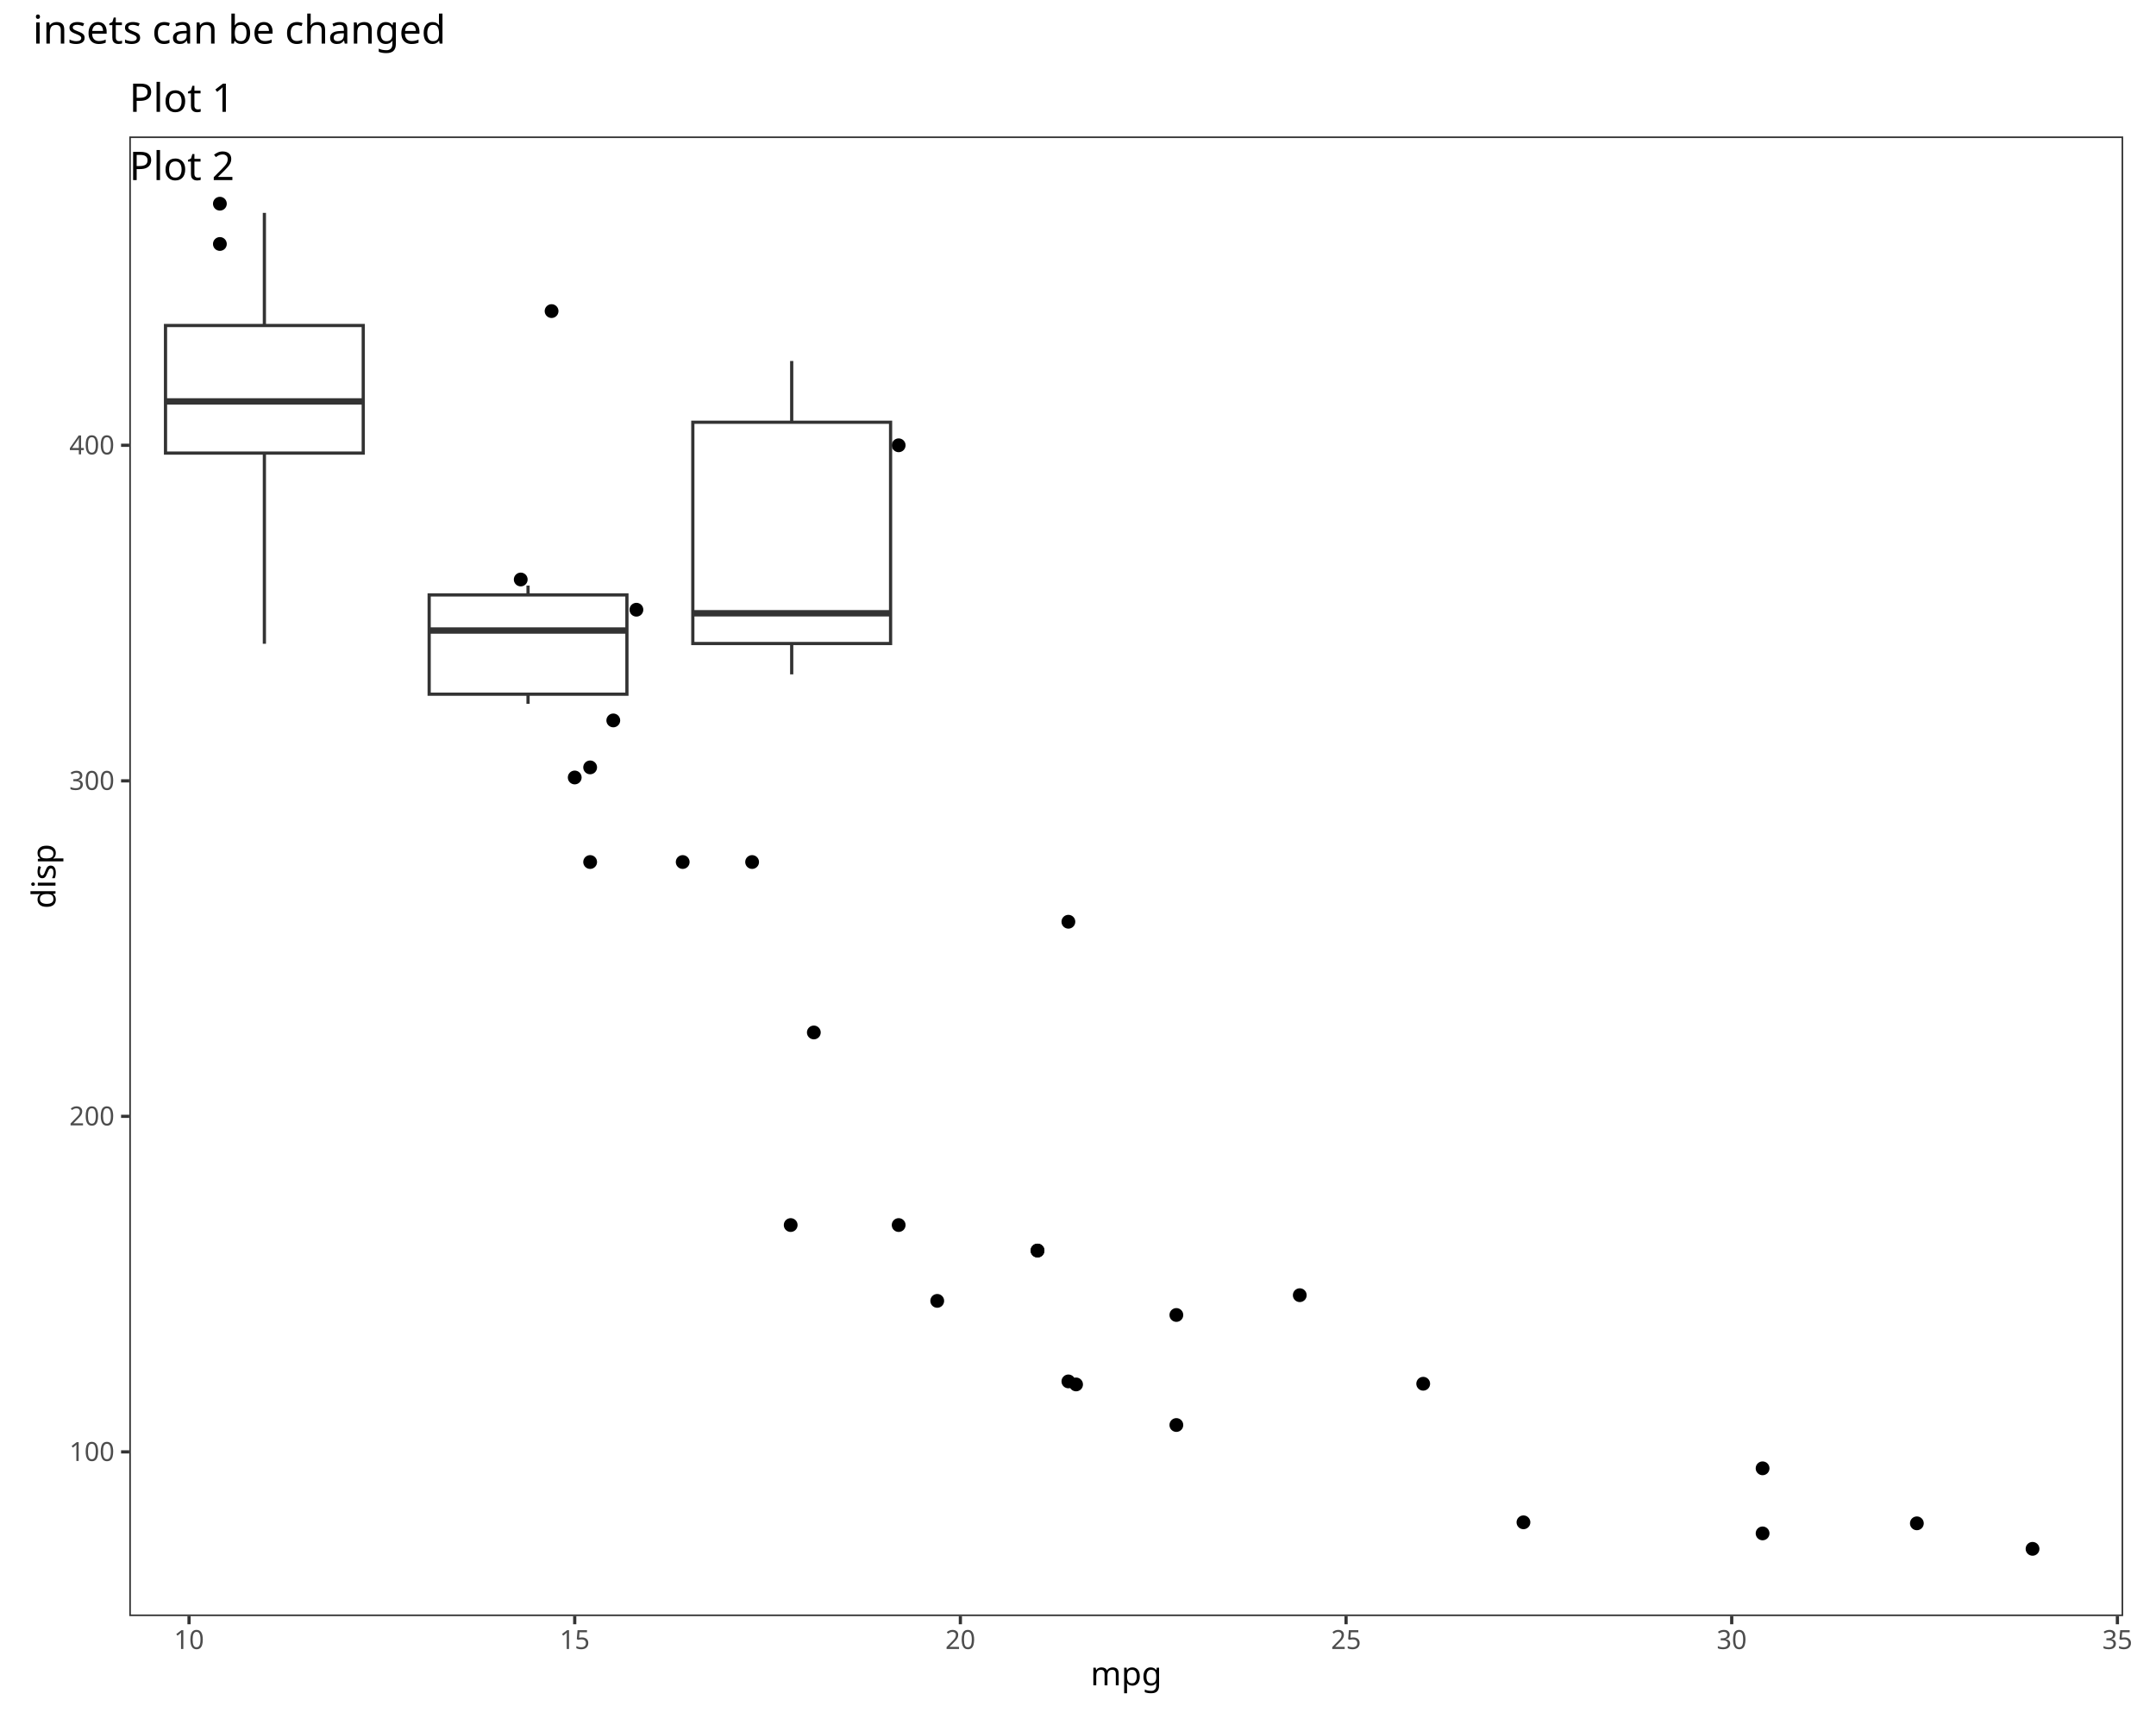
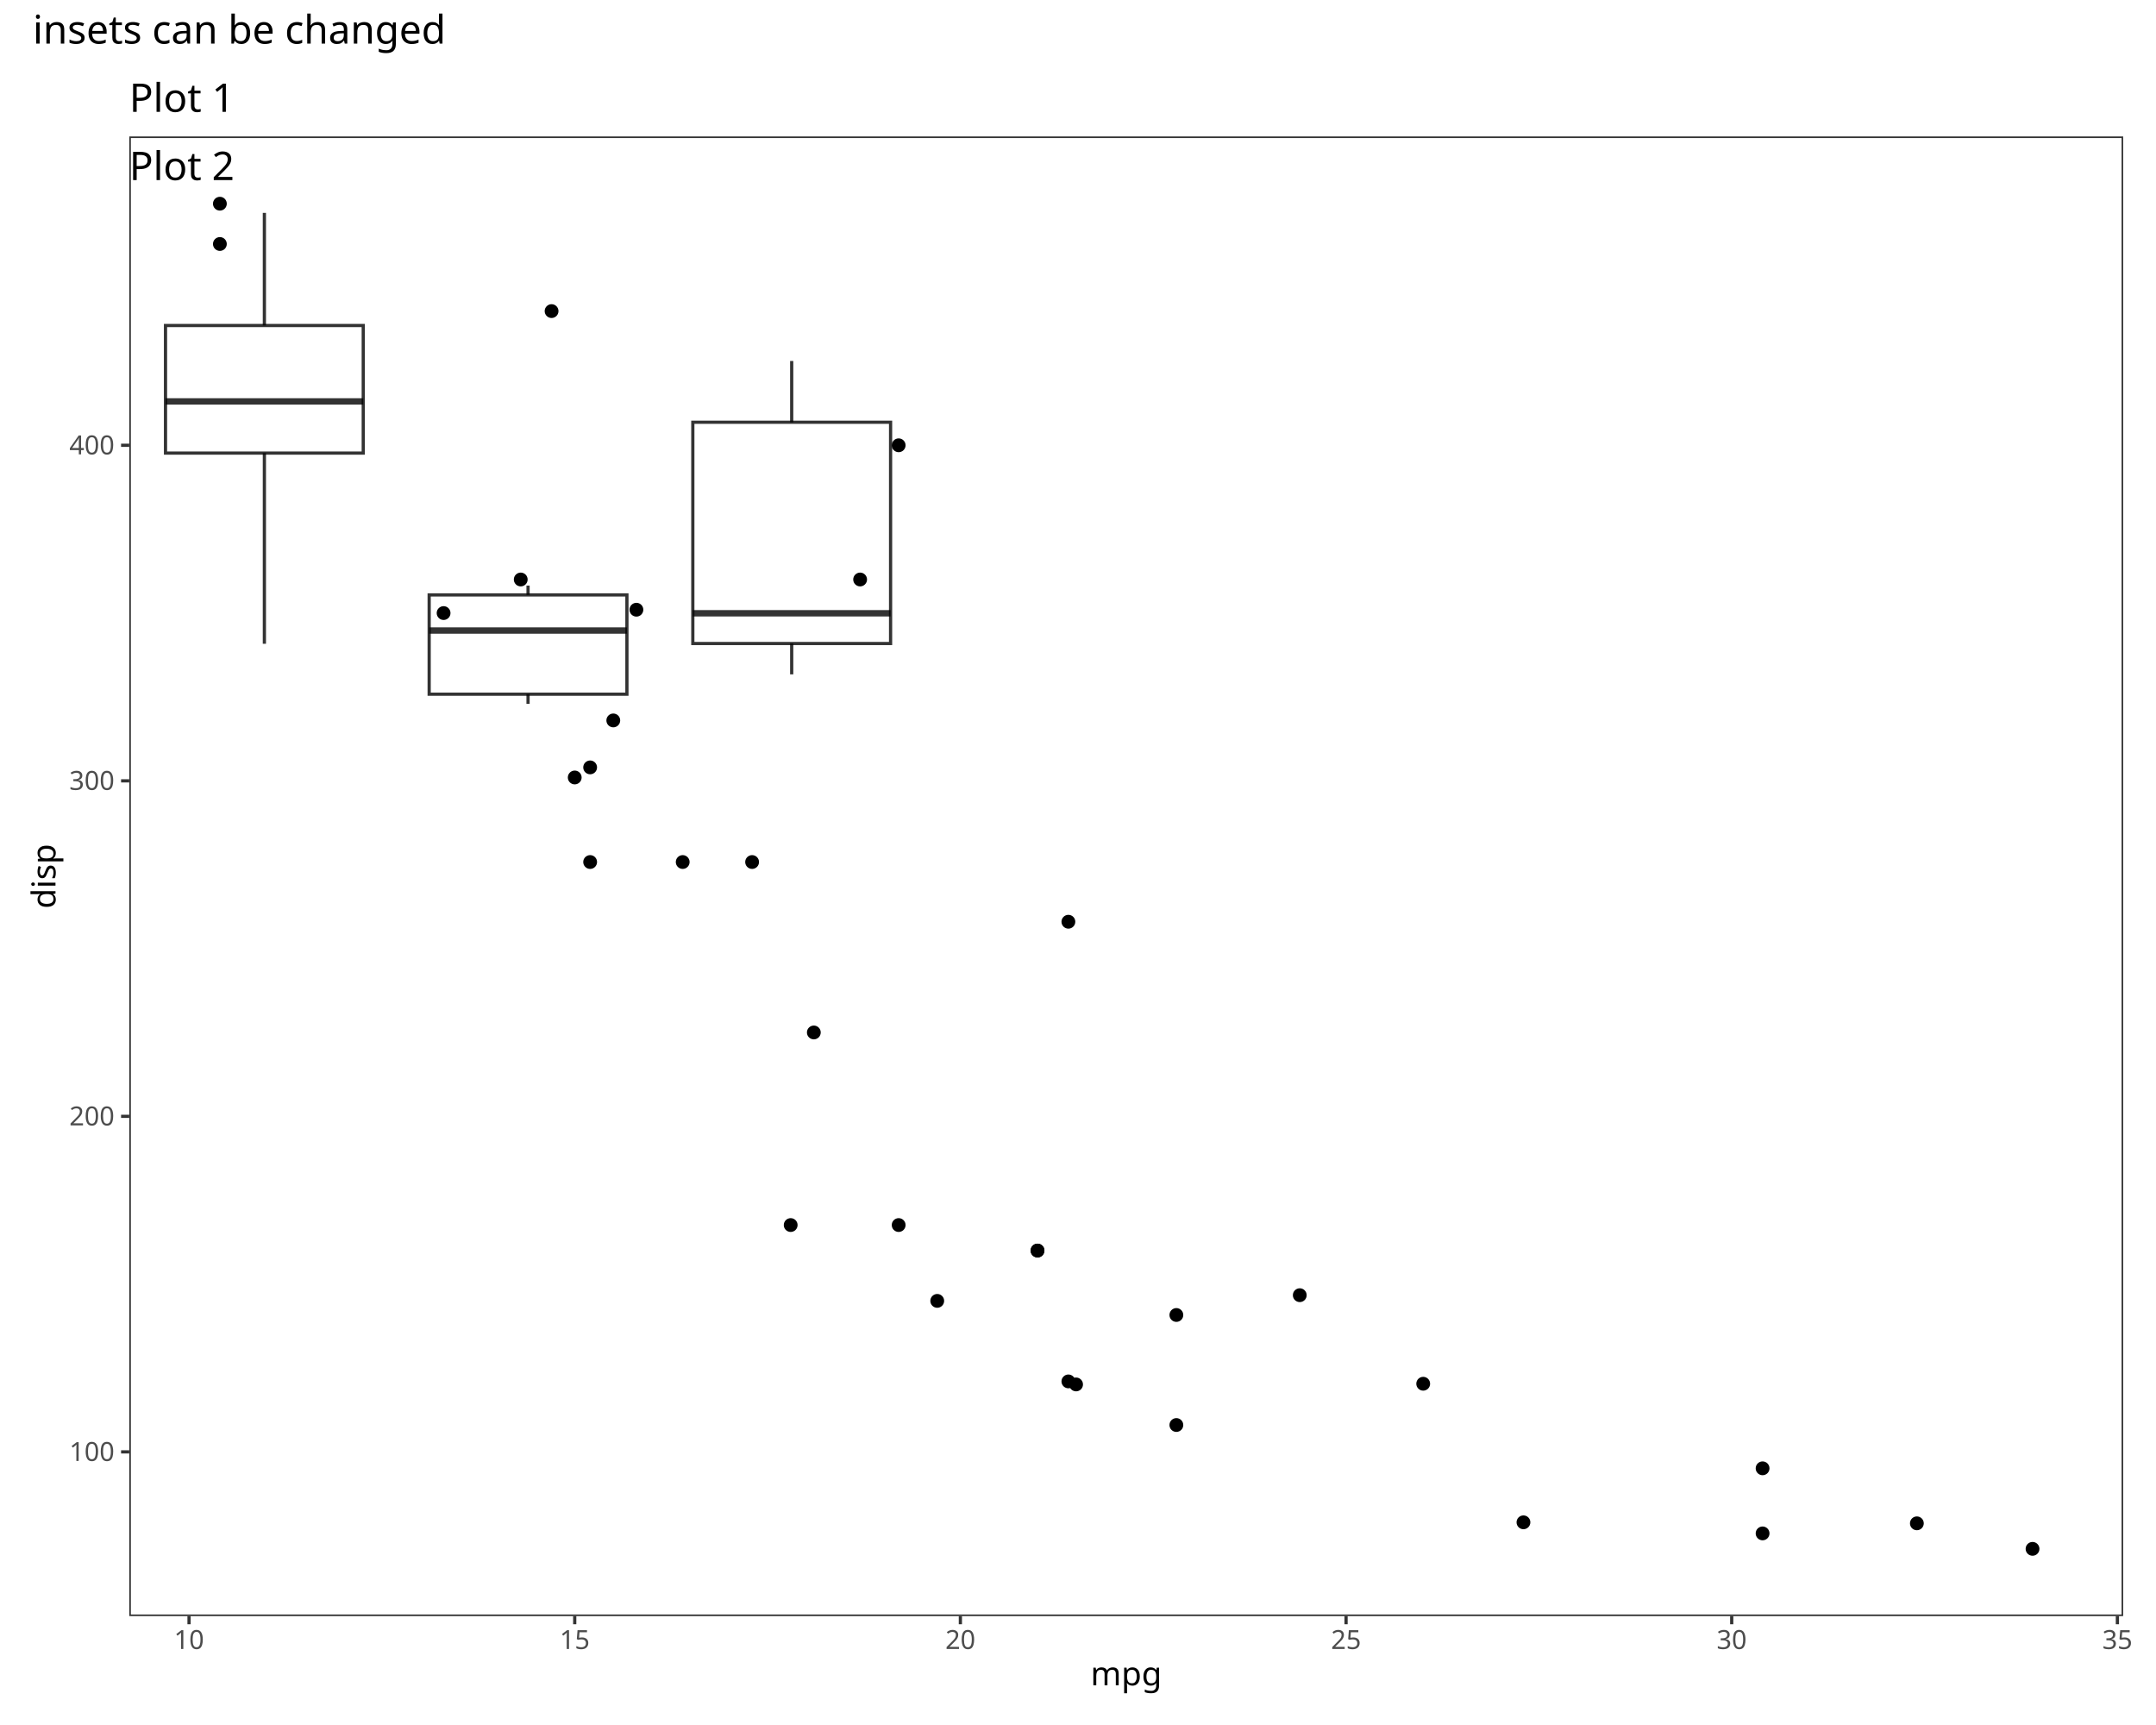
<svg xmlns="http://www.w3.org/2000/svg" class="svglite" data-engine-version="2.0" width="720.00pt" height="576.00pt" viewBox="0 0 720.00 576.00">
  <defs>
    <style type="text/css">
    .svglite line, .svglite polyline, .svglite polygon, .svglite path, .svglite rect, .svglite circle {
      fill: none;
      stroke: #000000;
      stroke-linecap: round;
      stroke-linejoin: round;
      stroke-miterlimit: 10.00;
    }
  </style>
  </defs>
  <rect width="100%" height="100%" style="stroke: none; fill: #FFFFFF;" />
  <defs>
    <clipPath id="cpMC4wMHw3MjAuMDB8MC4wMHw1NzYuMDA=">
      <rect x="0.00" y="0.00" width="720.00" height="576.00" />
    </clipPath>
  </defs>
  <g clip-path="url(#cpMC4wMHw3MjAuMDB8MC4wMHw1NzYuMDA=)">
    <rect x="0.00" y="0.00" width="720.00" height="576.00" style="stroke-width: 1.07; stroke: #FFFFFF; fill: #FFFFFF;" />
  </g>
  <defs>
    <clipPath id="cpNDMuMTd8NzA5LjA0fDQ1LjU3fDUzOS42Mw==">
      <rect x="43.17" y="45.57" width="665.87" height="494.07" />
    </clipPath>
  </defs>
  <g clip-path="url(#cpNDMuMTd8NzA5LjA0fDQ1LjU3fDUzOS42Mw==)">
</g>
  <g clip-path="url(#cpMC4wMHw3MjAuMDB8MC4wMHw1NzYuMDA=)">
</g>
  <defs>
    <clipPath id="cpNS40OHw3MTQuNTJ8MjIuNzh8NTcwLjUy">
      <rect x="5.48" y="22.78" width="709.04" height="547.74" />
    </clipPath>
  </defs>
  <g clip-path="url(#cpNS40OHw3MTQuNTJ8MjIuNzh8NTcwLjUy)">
    <rect x="5.48" y="22.78" width="709.04" height="547.74" style="stroke-width: 1.07; stroke: #FFFFFF; fill: #FFFFFF;" />
  </g>
  <g clip-path="url(#cpMC4wMHw3MjAuMDB8MC4wMHw1NzYuMDA=)">
</g>
  <g clip-path="url(#cpNDMuMTd8NzA5LjA0fDQ1LjU3fDUzOS42Mw==)">
    <rect x="43.17" y="45.57" width="665.87" height="494.07" style="stroke-width: 1.07; stroke: none; fill: #FFFFFF;" />
    <circle cx="346.48" cy="417.58" r="1.95" style="stroke-width: 0.71; fill: #000000;" />
    <circle cx="346.48" cy="417.58" r="1.95" style="stroke-width: 0.71; fill: #000000;" />
    <circle cx="392.85" cy="475.83" r="1.95" style="stroke-width: 0.71; fill: #000000;" />
    <circle cx="356.79" cy="307.78" r="1.95" style="stroke-width: 0.71; fill: #000000;" />
    <circle cx="287.24" cy="193.50" r="1.95" style="stroke-width: 0.71; fill: #000000;" />
    <circle cx="271.78" cy="344.75" r="1.95" style="stroke-width: 0.71; fill: #000000;" />
    <circle cx="173.90" cy="193.50" r="1.95" style="stroke-width: 0.71; fill: #000000;" />
    <circle cx="434.06" cy="432.48" r="1.95" style="stroke-width: 0.71; fill: #000000;" />
    <circle cx="392.85" cy="439.09" r="1.95" style="stroke-width: 0.71; fill: #000000;" />
    <circle cx="300.11" cy="409.06" r="1.95" style="stroke-width: 0.71; fill: #000000;" />
    <circle cx="264.05" cy="409.06" r="1.95" style="stroke-width: 0.71; fill: #000000;" />
    <circle cx="227.99" cy="287.84" r="1.95" style="stroke-width: 0.71; fill: #000000;" />
    <circle cx="251.17" cy="287.84" r="1.95" style="stroke-width: 0.71; fill: #000000;" />
    <circle cx="197.08" cy="287.84" r="1.95" style="stroke-width: 0.71; fill: #000000;" />
    <circle cx="73.43" cy="68.02" r="1.95" style="stroke-width: 0.71; fill: #000000;" />
    <circle cx="73.43" cy="81.47" r="1.95" style="stroke-width: 0.71; fill: #000000;" />
    <circle cx="184.20" cy="103.88" r="1.95" style="stroke-width: 0.71; fill: #000000;" />
    <circle cx="640.14" cy="508.66" r="1.95" style="stroke-width: 0.71; fill: #000000;" />
    <circle cx="588.62" cy="512.02" r="1.95" style="stroke-width: 0.71; fill: #000000;" />
    <circle cx="678.77" cy="517.18" r="1.95" style="stroke-width: 0.71; fill: #000000;" />
    <circle cx="359.36" cy="462.28" r="1.95" style="stroke-width: 0.71; fill: #000000;" />
    <circle cx="204.81" cy="240.56" r="1.95" style="stroke-width: 0.71; fill: #000000;" />
    <circle cx="197.08" cy="256.24" r="1.95" style="stroke-width: 0.71; fill: #000000;" />
    <circle cx="148.14" cy="204.71" r="1.95" style="stroke-width: 0.71; fill: #000000;" />
    <circle cx="300.11" cy="148.69" r="1.95" style="stroke-width: 0.71; fill: #000000;" />
    <circle cx="508.76" cy="508.32" r="1.95" style="stroke-width: 0.71; fill: #000000;" />
    <circle cx="475.28" cy="462.05" r="1.95" style="stroke-width: 0.71; fill: #000000;" />
    <circle cx="588.62" cy="490.29" r="1.95" style="stroke-width: 0.71; fill: #000000;" />
    <circle cx="212.53" cy="203.59" r="1.95" style="stroke-width: 0.71; fill: #000000;" />
    <circle cx="312.99" cy="434.38" r="1.95" style="stroke-width: 0.71; fill: #000000;" />
    <circle cx="191.93" cy="259.61" r="1.95" style="stroke-width: 0.71; fill: #000000;" />
    <circle cx="356.79" cy="461.27" r="1.95" style="stroke-width: 0.71; fill: #000000;" />
    <rect x="43.17" y="45.57" width="665.87" height="494.07" style="stroke-width: 1.07; stroke: #333333;" />
  </g>
  <g clip-path="url(#cpMC4wMHw3MjAuMDB8MC4wMHw1NzYuMDA=)">
    <text x="38.24" y="487.83" text-anchor="end" style="font-size: 8.80px; fill: #4D4D4D; font-family: sans;" textLength="14.68px" lengthAdjust="spacingAndGlyphs">100</text>
    <text x="38.24" y="375.79" text-anchor="end" style="font-size: 8.80px; fill: #4D4D4D; font-family: sans;" textLength="14.68px" lengthAdjust="spacingAndGlyphs">200</text>
    <text x="38.24" y="263.75" text-anchor="end" style="font-size: 8.80px; fill: #4D4D4D; font-family: sans;" textLength="14.68px" lengthAdjust="spacingAndGlyphs">300</text>
    <text x="38.24" y="151.72" text-anchor="end" style="font-size: 8.80px; fill: #4D4D4D; font-family: sans;" textLength="14.68px" lengthAdjust="spacingAndGlyphs">400</text>
    <polyline points="40.43,484.80 43.17,484.80 " style="stroke-width: 1.07; stroke: #333333; stroke-linecap: butt;" />
    <polyline points="40.43,372.76 43.17,372.76 " style="stroke-width: 1.07; stroke: #333333; stroke-linecap: butt;" />
    <polyline points="40.43,260.73 43.17,260.73 " style="stroke-width: 1.07; stroke: #333333; stroke-linecap: butt;" />
    <polyline points="40.43,148.69 43.17,148.69 " style="stroke-width: 1.07; stroke: #333333; stroke-linecap: butt;" />
    <polyline points="63.13,542.37 63.13,539.63 " style="stroke-width: 1.07; stroke: #333333; stroke-linecap: butt;" />
    <polyline points="191.93,542.37 191.93,539.63 " style="stroke-width: 1.07; stroke: #333333; stroke-linecap: butt;" />
    <polyline points="320.72,542.37 320.72,539.63 " style="stroke-width: 1.07; stroke: #333333; stroke-linecap: butt;" />
    <polyline points="449.52,542.37 449.52,539.63 " style="stroke-width: 1.07; stroke: #333333; stroke-linecap: butt;" />
    <polyline points="578.31,542.37 578.31,539.63 " style="stroke-width: 1.07; stroke: #333333; stroke-linecap: butt;" />
    <polyline points="707.11,542.37 707.11,539.63 " style="stroke-width: 1.07; stroke: #333333; stroke-linecap: butt;" />
    <text x="63.13" y="550.62" text-anchor="middle" style="font-size: 8.80px; fill: #4D4D4D; font-family: sans;" textLength="9.79px" lengthAdjust="spacingAndGlyphs">10</text>
    <text x="191.93" y="550.62" text-anchor="middle" style="font-size: 8.80px; fill: #4D4D4D; font-family: sans;" textLength="9.79px" lengthAdjust="spacingAndGlyphs">15</text>
    <text x="320.72" y="550.62" text-anchor="middle" style="font-size: 8.80px; fill: #4D4D4D; font-family: sans;" textLength="9.79px" lengthAdjust="spacingAndGlyphs">20</text>
    <text x="449.52" y="550.62" text-anchor="middle" style="font-size: 8.80px; fill: #4D4D4D; font-family: sans;" textLength="9.79px" lengthAdjust="spacingAndGlyphs">25</text>
    <text x="578.31" y="550.62" text-anchor="middle" style="font-size: 8.80px; fill: #4D4D4D; font-family: sans;" textLength="9.79px" lengthAdjust="spacingAndGlyphs">30</text>
    <text x="707.11" y="550.62" text-anchor="middle" style="font-size: 8.80px; fill: #4D4D4D; font-family: sans;" textLength="9.79px" lengthAdjust="spacingAndGlyphs">35</text>
    <text x="376.10" y="562.76" text-anchor="middle" style="font-size: 11.00px; font-family: sans;" textLength="21.40px" lengthAdjust="spacingAndGlyphs">mpg</text>
    <text transform="translate(18.53,292.60) rotate(-90)" text-anchor="middle" style="font-size: 11.00px; font-family: sans;" textLength="20.18px" lengthAdjust="spacingAndGlyphs">disp</text>
    <text x="43.17" y="37.35" style="font-size: 13.20px; font-family: sans;" textLength="33.76px" lengthAdjust="spacingAndGlyphs">Plot 1</text>
  </g>
  <g clip-path="url(#cpNDMuMTd8NzA5LjA0fDQ1LjU3fDUzOS42Mw==)">
</g>
  <defs>
+     <clipPath id="cpNDMuMTd8MzA5LjUyfDQ1LjU3fDI0My4xOQ==">
+       <rect x="43.17" y="45.57" width="266.35" height="197.63" />
+     </clipPath>
+   </defs>
+   <g clip-path="url(#cpNDMuMTd8MzA5LjUyfDQ1LjU3fDI0My4xOQ==)">
+     <rect x="43.17" y="45.57" width="266.35" height="197.63" style="stroke-width: 0.00; stroke: none;" />
+   </g>
+   <g clip-path="url(#cpNDMuMTd8NzA5LjA0fDQ1LjU3fDUzOS42Mw==)">
+ </g>
+   <g clip-path="url(#cpMC4wMHw3MjAuMDB8MC4wMHw1NzYuMDA=)">
+ </g>
+   <defs>
    <clipPath id="cpNDMuMTd8MzA5LjUyfDYyLjg3fDI0My4xOQ==">
      <rect x="43.17" y="62.87" width="266.35" height="180.32" />
    </clipPath>
  </defs>
  <g clip-path="url(#cpNDMuMTd8MzA5LjUyfDYyLjg3fDI0My4xOQ==)">
-     <line x1="88.29" y1="108.69" x2="88.29" y2="71.07" style="stroke-width: 1.07; stroke: #333333; stroke-linecap: butt;" />
-     <line x1="88.29" y1="151.29" x2="88.29" y2="214.96" style="stroke-width: 1.07; stroke: #333333; stroke-linecap: butt;" />
-     <polygon points="55.27,108.69 55.27,151.29 121.31,151.29 121.31,108.69 55.27,108.69 " style="stroke-width: 1.07; stroke: #333333; stroke-linecap: butt; stroke-linejoin: miter; fill: #FFFFFF;" />
-     <line x1="55.27" y1="134.04" x2="121.31" y2="134.04" style="stroke-width: 2.13; stroke: #333333; stroke-linecap: butt; stroke-linejoin: miter;" />
-     <line x1="176.34" y1="198.65" x2="176.34" y2="195.54" style="stroke-width: 1.07; stroke: #333333; stroke-linecap: butt;" />
-     <line x1="176.34" y1="231.80" x2="176.34" y2="235.00" style="stroke-width: 1.07; stroke: #333333; stroke-linecap: butt;" />
-     <polygon points="143.32,198.65 143.32,231.80 209.36,231.80 209.36,198.65 143.32,198.65 " style="stroke-width: 1.07; stroke: #333333; stroke-linecap: butt; stroke-linejoin: miter; fill: #FFFFFF;" />
-     <line x1="143.32" y1="210.54" x2="209.36" y2="210.54" style="stroke-width: 2.13; stroke: #333333; stroke-linecap: butt; stroke-linejoin: miter;" />
-     <line x1="264.39" y1="140.99" x2="264.39" y2="120.54" style="stroke-width: 1.07; stroke: #333333; stroke-linecap: butt;" />
-     <line x1="264.39" y1="214.88" x2="264.39" y2="225.18" style="stroke-width: 1.07; stroke: #333333; stroke-linecap: butt;" />
-     <polygon points="231.37,140.99 231.37,214.88 297.41,214.88 297.41,140.99 231.37,140.99 " style="stroke-width: 1.07; stroke: #333333; stroke-linecap: butt; stroke-linejoin: miter; fill: #FFFFFF;" />
-     <line x1="231.37" y1="204.78" x2="297.41" y2="204.78" style="stroke-width: 2.13; stroke: #333333; stroke-linecap: butt; stroke-linejoin: miter;" />
-   </g>
+     <line x1="88.29" y1="108.69" x2="88.29" y2="71.07" style="stroke-width: 1.07; stroke: #000000; stroke-opacity: 0.80; stroke-linecap: butt;" />
+     <line x1="88.29" y1="151.29" x2="88.29" y2="214.96" style="stroke-width: 1.07; stroke: #000000; stroke-opacity: 0.80; stroke-linecap: butt;" />
+     <polygon points="55.27,108.69 55.27,151.29 121.31,151.29 121.31,108.69 55.27,108.69 " style="stroke-width: 1.07; stroke: #000000; stroke-opacity: 0.80; stroke-linecap: butt; stroke-linejoin: miter; fill: none;" />
+     <line x1="55.27" y1="134.04" x2="121.31" y2="134.04" style="stroke-width: 2.13; stroke: #000000; stroke-opacity: 0.80; stroke-linecap: butt; stroke-linejoin: miter;" />
+     <line x1="176.34" y1="198.65" x2="176.34" y2="195.54" style="stroke-width: 1.07; stroke: #000000; stroke-opacity: 0.80; stroke-linecap: butt;" />
+     <line x1="176.34" y1="231.80" x2="176.34" y2="235.00" style="stroke-width: 1.07; stroke: #000000; stroke-opacity: 0.80; stroke-linecap: butt;" />
+     <polygon points="143.32,198.65 143.32,231.80 209.36,231.80 209.36,198.65 143.32,198.65 " style="stroke-width: 1.07; stroke: #000000; stroke-opacity: 0.80; stroke-linecap: butt; stroke-linejoin: miter; fill: none;" />
+     <line x1="143.32" y1="210.54" x2="209.36" y2="210.54" style="stroke-width: 2.13; stroke: #000000; stroke-opacity: 0.80; stroke-linecap: butt; stroke-linejoin: miter;" />
+     <line x1="264.39" y1="140.99" x2="264.39" y2="120.54" style="stroke-width: 1.07; stroke: #000000; stroke-opacity: 0.80; stroke-linecap: butt;" />
+     <line x1="264.39" y1="214.88" x2="264.39" y2="225.18" style="stroke-width: 1.07; stroke: #000000; stroke-opacity: 0.80; stroke-linecap: butt;" />
+     <polygon points="231.37,140.99 231.37,214.88 297.41,214.88 297.41,140.99 231.37,140.99 " style="stroke-width: 1.07; stroke: #000000; stroke-opacity: 0.80; stroke-linecap: butt; stroke-linejoin: miter; fill: none;" />
+     <line x1="231.37" y1="204.78" x2="297.41" y2="204.78" style="stroke-width: 2.13; stroke: #000000; stroke-opacity: 0.80; stroke-linecap: butt; stroke-linejoin: miter;" />
+   </g>
+   <g clip-path="url(#cpMC4wMHw3MjAuMDB8MC4wMHw1NzYuMDA=)">
+ </g>
  <g clip-path="url(#cpNDMuMTd8NzA5LjA0fDQ1LjU3fDUzOS42Mw==)">
</g>
  <g clip-path="url(#cpMC4wMHw3MjAuMDB8MC4wMHw1NzYuMDA=)">
</g>
  <g clip-path="url(#cpNDMuMTd8NzA5LjA0fDQ1LjU3fDUzOS42Mw==)">
</g>
  <g clip-path="url(#cpMC4wMHw3MjAuMDB8MC4wMHw1NzYuMDA=)">
</g>
  <g clip-path="url(#cpNDMuMTd8NzA5LjA0fDQ1LjU3fDUzOS42Mw==)">
</g>
  <g clip-path="url(#cpMC4wMHw3MjAuMDB8MC4wMHw1NzYuMDA=)">
</g>
  <g clip-path="url(#cpNDMuMTd8NzA5LjA0fDQ1LjU3fDUzOS42Mw==)">
</g>
  <g clip-path="url(#cpMC4wMHw3MjAuMDB8MC4wMHw1NzYuMDA=)">
</g>
  <g clip-path="url(#cpNDMuMTd8NzA5LjA0fDQ1LjU3fDUzOS42Mw==)">
</g>
  <g clip-path="url(#cpMC4wMHw3MjAuMDB8MC4wMHw1NzYuMDA=)">
</g>
  <g clip-path="url(#cpNDMuMTd8NzA5LjA0fDQ1LjU3fDUzOS42Mw==)">
</g>
  <g clip-path="url(#cpMC4wMHw3MjAuMDB8MC4wMHw1NzYuMDA=)">
</g>
  <g clip-path="url(#cpNDMuMTd8NzA5LjA0fDQ1LjU3fDUzOS42Mw==)">
</g>
  <g clip-path="url(#cpMC4wMHw3MjAuMDB8MC4wMHw1NzYuMDA=)">
</g>
  <g clip-path="url(#cpNDMuMTd8NzA5LjA0fDQ1LjU3fDUzOS42Mw==)">
</g>
  <g clip-path="url(#cpMC4wMHw3MjAuMDB8MC4wMHw1NzYuMDA=)">
</g>
  <g clip-path="url(#cpNDMuMTd8NzA5LjA0fDQ1LjU3fDUzOS42Mw==)">
</g>
  <g clip-path="url(#cpMC4wMHw3MjAuMDB8MC4wMHw1NzYuMDA=)">
</g>
  <g clip-path="url(#cpNDMuMTd8NzA5LjA0fDQ1LjU3fDUzOS42Mw==)">
</g>
  <g clip-path="url(#cpMC4wMHw3MjAuMDB8MC4wMHw1NzYuMDA=)">
</g>
  <g clip-path="url(#cpNDMuMTd8NzA5LjA0fDQ1LjU3fDUzOS42Mw==)">
</g>
  <g clip-path="url(#cpMC4wMHw3MjAuMDB8MC4wMHw1NzYuMDA=)">
</g>
  <g clip-path="url(#cpNDMuMTd8NzA5LjA0fDQ1LjU3fDUzOS42Mw==)">
</g>
  <g clip-path="url(#cpMC4wMHw3MjAuMDB8MC4wMHw1NzYuMDA=)">
</g>
  <g clip-path="url(#cpNDMuMTd8NzA5LjA0fDQ1LjU3fDUzOS42Mw==)">
</g>
  <g clip-path="url(#cpMC4wMHw3MjAuMDB8MC4wMHw1NzYuMDA=)">
</g>
  <g clip-path="url(#cpNDMuMTd8NzA5LjA0fDQ1LjU3fDUzOS42Mw==)">
</g>
  <g clip-path="url(#cpMC4wMHw3MjAuMDB8MC4wMHw1NzYuMDA=)">
</g>
  <g clip-path="url(#cpNDMuMTd8NzA5LjA0fDQ1LjU3fDUzOS42Mw==)">
</g>
  <g clip-path="url(#cpMC4wMHw3MjAuMDB8MC4wMHw1NzYuMDA=)">
</g>
  <g clip-path="url(#cpNDMuMTd8NzA5LjA0fDQ1LjU3fDUzOS42Mw==)">
</g>
  <g clip-path="url(#cpMC4wMHw3MjAuMDB8MC4wMHw1NzYuMDA=)">
</g>
  <g clip-path="url(#cpNDMuMTd8NzA5LjA0fDQ1LjU3fDUzOS42Mw==)">
</g>
  <g clip-path="url(#cpMC4wMHw3MjAuMDB8MC4wMHw1NzYuMDA=)">
</g>
  <g clip-path="url(#cpNDMuMTd8NzA5LjA0fDQ1LjU3fDUzOS42Mw==)">
</g>
  <g clip-path="url(#cpMC4wMHw3MjAuMDB8MC4wMHw1NzYuMDA=)">
</g>
  <g clip-path="url(#cpNDMuMTd8NzA5LjA0fDQ1LjU3fDUzOS42Mw==)">
</g>
  <g clip-path="url(#cpMC4wMHw3MjAuMDB8MC4wMHw1NzYuMDA=)">
    <text x="43.17" y="60.13" style="font-size: 13.20px; font-family: sans;" textLength="33.76px" lengthAdjust="spacingAndGlyphs">Plot 2</text>
  </g>
  <g clip-path="url(#cpNDMuMTd8NzA5LjA0fDQ1LjU3fDUzOS42Mw==)">
</g>
  <g clip-path="url(#cpMC4wMHw3MjAuMDB8MC4wMHw1NzYuMDA=)">
</g>
  <g clip-path="url(#cpNDMuMTd8NzA5LjA0fDQ1LjU3fDUzOS42Mw==)">
</g>
  <g clip-path="url(#cpMC4wMHw3MjAuMDB8MC4wMHw1NzYuMDA=)">
    <text x="10.96" y="14.56" style="font-size: 13.20px; font-family: sans;" textLength="132.12px" lengthAdjust="spacingAndGlyphs">insets can be changed</text>
  </g>
</svg>
